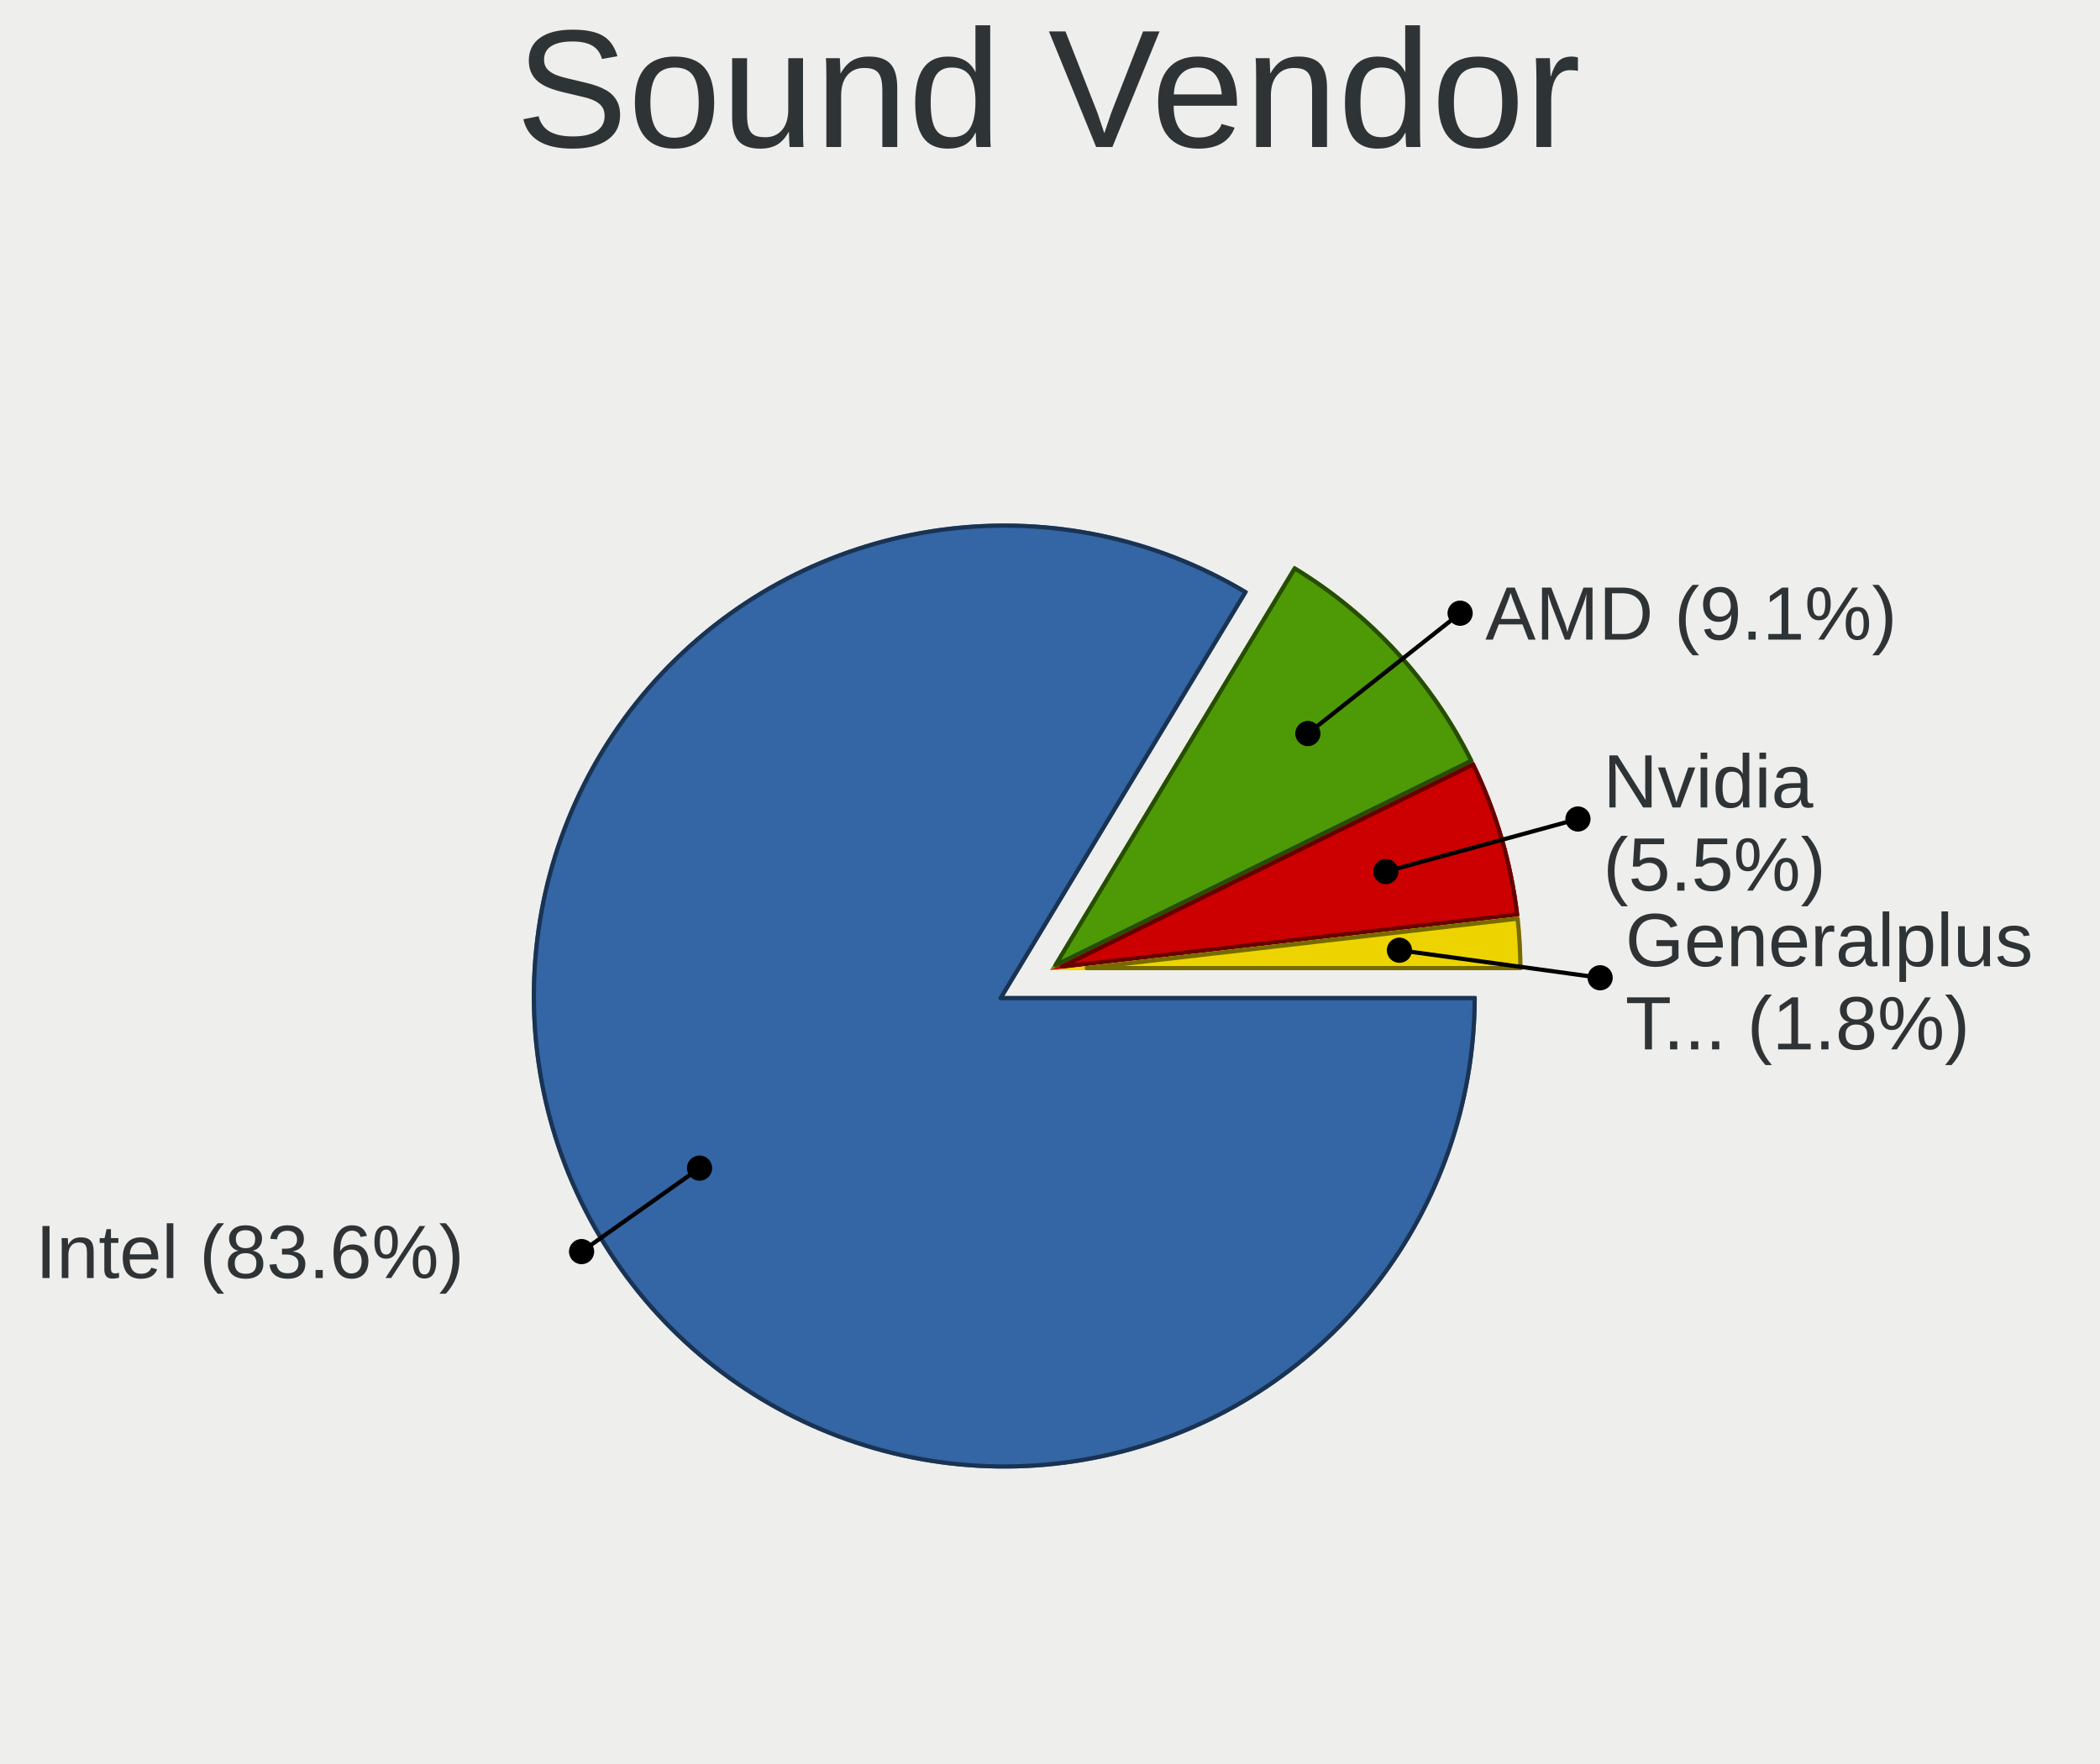
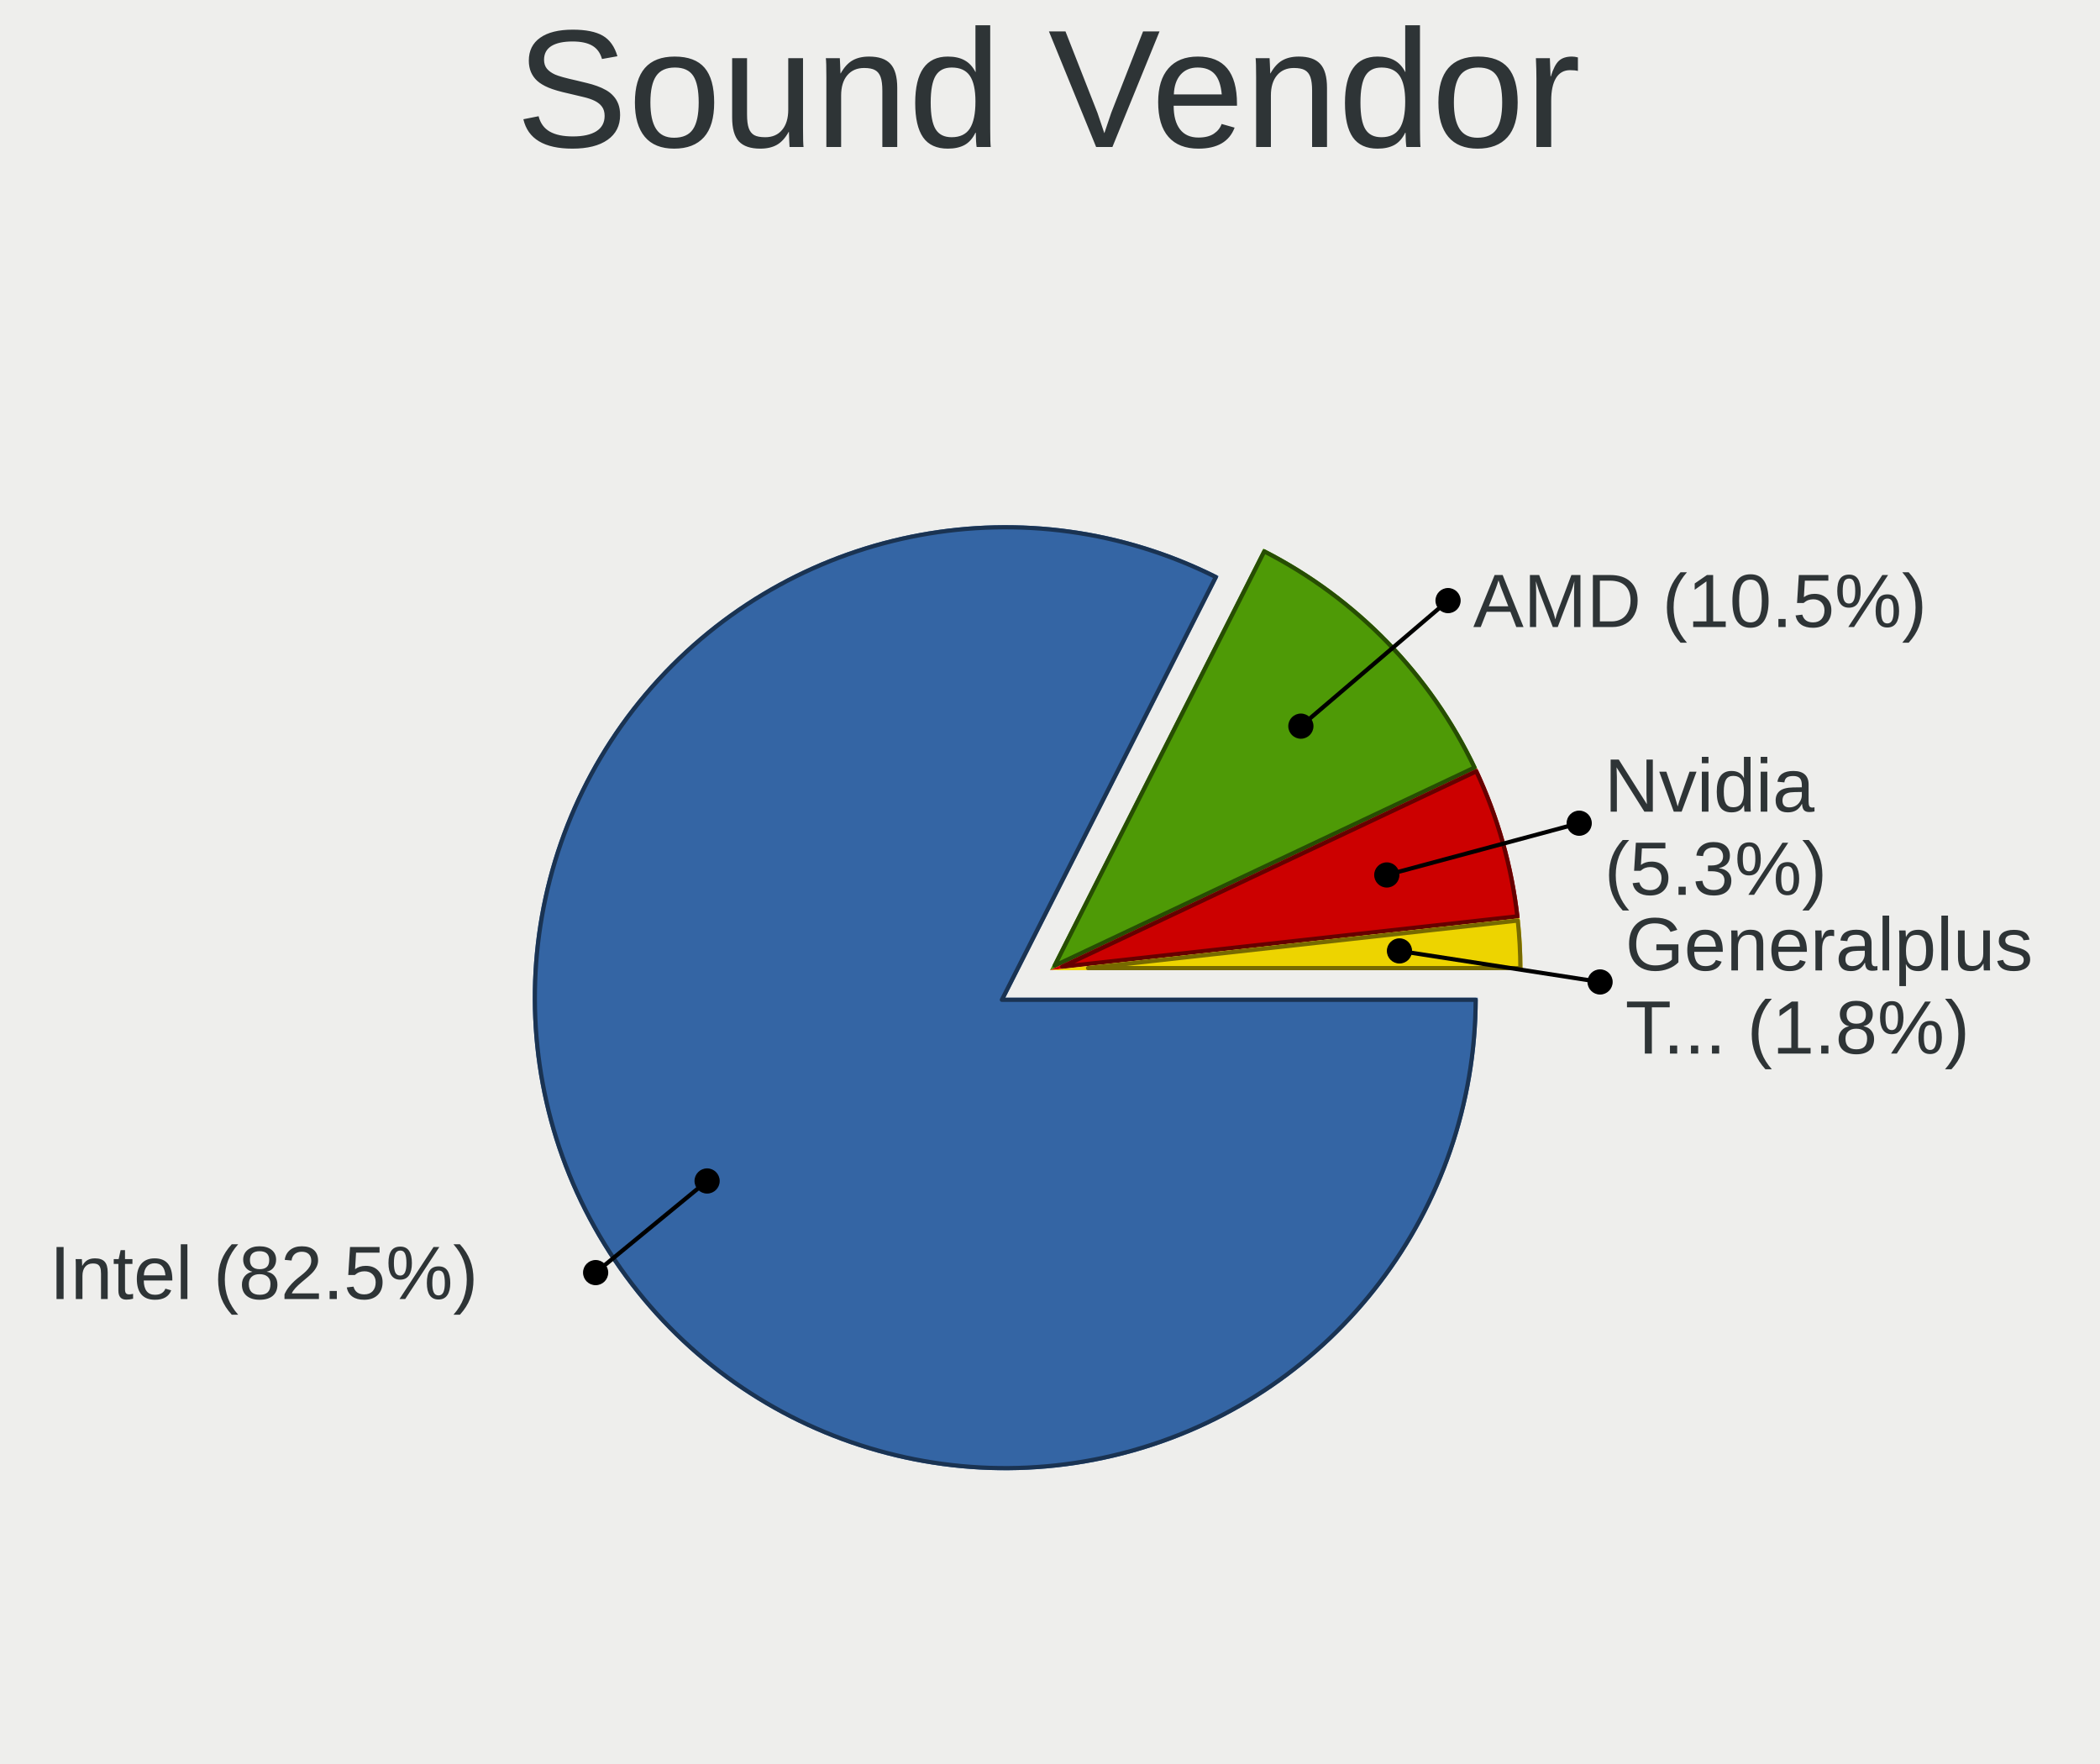
<svg xmlns="http://www.w3.org/2000/svg" width="500" height="420" version="1.0" id="ezcGraph">
  <defs />
  <g id="ezcGraphChart" color-rendering="optimizeQuality" shape-rendering="geometricPrecision" text-rendering="optimizeLegibility">
    <path d=" M 0,420 L 0,0 L 500,0 L 500,420 L 0,420 z " style="fill: #eeeeec; fill-opacity: 1.00; stroke: none;" id="ezcGraphPolygon_1" />
    <path d=" M 0,42 L 0,0 L 500,0 L 500,42 L 0,42 z " style="fill: #000000; fill-opacity: 0.00; stroke: none;" id="ezcGraphPolygon_2" />
-     <path d="M 239.12,237.15 L 351.62,237.15 A 112.50,112.50 0 1,1 297.21,140.81 z" style="fill: #3465a4; fill-opacity: 1.00; stroke: none; cursor: pointer;" id="ezcGraphCircleSector_4" />
-     <path d="M 238.23,237.65 L 351.12,237.65 A 112.00,112.00 0 1,1 296.52,140.98 z" style="fill: none; stroke: #1a3352; stroke-width: 1; stroke-opacity: 1.00; stroke-linecap: round; stroke-linejoin: round;" id="ezcGraphCircleSector_5" />
-     <path d="M 250.00,231.00 L 308.09,134.66 A 112.50,112.50 0 0,1 350.96,181.36 z" style="fill: #4e9a06; fill-opacity: 1.00; stroke: none; cursor: pointer;" id="ezcGraphCircleSector_6" />
-     <path d="M 251.31,229.80 L 308.26,135.35 A 112.00,112.00 0 0,1 350.29,181.13 z" style="fill: none; stroke: #274d03; stroke-width: 1; stroke-opacity: 1.00; stroke-linecap: round; stroke-linejoin: round;" id="ezcGraphCircleSector_7" />
-     <path d="M 250.00,231.00 L 350.96,181.36 A 112.50,112.50 0 0,1 361.77,218.18 z" style="fill: #cc0000; fill-opacity: 1.00; stroke: none; cursor: pointer;" id="ezcGraphCircleSector_8" />
-     <path d="M 252.81,230.17 L 350.73,182.03 A 112.00,112.00 0 0,1 361.21,217.74 z" style="fill: none; stroke: #660000; stroke-width: 1; stroke-opacity: 1.00; stroke-linecap: round; stroke-linejoin: round;" id="ezcGraphCircleSector_9" />
-     <path d="M 250.00,231.00 L 361.77,218.18 A 112.50,112.50 0 0,1 362.50,231.00 z" style="fill: #edd400; fill-opacity: 1.00; stroke: none; cursor: pointer;" id="ezcGraphCircleSector_10" />
-     <path d="M 258.74,230.50 L 361.33,218.73 A 112.00,112.00 0 0,1 362.00,230.50 z" style="fill: none; stroke: #776a00; stroke-width: 1; stroke-opacity: 1.00; stroke-linecap: round; stroke-linejoin: round;" id="ezcGraphCircleSector_11" />
-     <path d=" M 166.554,278.124 L 138.473,298" style="fill: none; stroke: #000000; stroke-width: 1; stroke-opacity: 1.00; stroke-linecap: round; stroke-linejoin: round;" id="ezcGraphLine_12" />
-     <ellipse cx="166.554" cy="278.124" rx="3" ry="3" style="fill: #000000; fill-opacity: 1.00; stroke: none;" id="ezcGraphCircle_13" />
-     <ellipse cx="138.473" cy="298" rx="3" ry="3" style="fill: #000000; fill-opacity: 1.00; stroke: none;" id="ezcGraphCircle_14" />
-     <path d=" M 311.395,174.652 L 347.651,146" style="fill: none; stroke: #000000; stroke-width: 1; stroke-opacity: 1.00; stroke-linecap: round; stroke-linejoin: round;" id="ezcGraphLine_16" />
-     <ellipse cx="311.395" cy="174.652" rx="3" ry="3" style="fill: #000000; fill-opacity: 1.00; stroke: none;" id="ezcGraphCircle_17" />
-     <ellipse cx="347.651" cy="146" rx="3" ry="3" style="fill: #000000; fill-opacity: 1.00; stroke: none;" id="ezcGraphCircle_18" />
-     <path d=" M 329.958,207.522 L 375.704,195" style="fill: none; stroke: #000000; stroke-width: 1; stroke-opacity: 1.00; stroke-linecap: round; stroke-linejoin: round;" id="ezcGraphLine_20" />
-     <ellipse cx="329.958" cy="207.522" rx="3" ry="3" style="fill: #000000; fill-opacity: 1.00; stroke: none;" id="ezcGraphCircle_21" />
-     <ellipse cx="375.704" cy="195" rx="3" ry="3" style="fill: #000000; fill-opacity: 1.00; stroke: none;" id="ezcGraphCircle_22" />
-     <path d=" M 333.197,226.243 L 380.987,232.8" style="fill: none; stroke: #000000; stroke-width: 1; stroke-opacity: 1.00; stroke-linecap: round; stroke-linejoin: round;" id="ezcGraphLine_24" />
-     <ellipse cx="333.197" cy="226.243" rx="3" ry="3" style="fill: #000000; fill-opacity: 1.00; stroke: none;" id="ezcGraphCircle_25" />
-     <ellipse cx="380.987" cy="232.8" rx="3" ry="3" style="fill: #000000; fill-opacity: 1.00; stroke: none;" id="ezcGraphCircle_26" />
+     <path d="M 239.35,237.55 L 351.85,237.55 A 112.50,112.50 0 1,1 290.15,137.17 z" style="fill: #3465a4; fill-opacity: 1.00; stroke: none; cursor: pointer;" id="ezcGraphCircleSector_4" />
+     <path d="M 238.54,238.05 L 351.35,238.05 A 112.00,112.00 0 1,1 289.48,137.39 z" style="fill: none; stroke: #1a3352; stroke-width: 1; stroke-opacity: 1.00; stroke-linecap: round; stroke-linejoin: round;" id="ezcGraphCircleSector_5" />
+     <path d="M 250.00,231.00 L 300.80,130.62 A 112.50,112.50 0 0,1 351.74,182.99 z" style="fill: #4e9a06; fill-opacity: 1.00; stroke: none; cursor: pointer;" id="ezcGraphCircleSector_6" />
+     <path d="M 251.10,229.93 L 301.02,131.29 A 112.00,112.00 0 0,1 351.07,182.75 z" style="fill: none; stroke: #274d03; stroke-width: 1; stroke-opacity: 1.00; stroke-linecap: round; stroke-linejoin: round;" id="ezcGraphCircleSector_7" />
+     <path d="M 250.00,231.00 L 351.74,182.99 A 112.50,112.50 0 0,1 361.82,218.62 z" style="fill: #cc0000; fill-opacity: 1.00; stroke: none; cursor: pointer;" id="ezcGraphCircleSector_8" />
+     <path d="M 252.92,230.17 L 351.50,183.65 A 112.00,112.00 0 0,1 361.27,218.18 z" style="fill: none; stroke: #660000; stroke-width: 1; stroke-opacity: 1.00; stroke-linecap: round; stroke-linejoin: round;" id="ezcGraphCircleSector_9" />
+     <path d="M 250.00,231.00 L 361.82,218.62 A 112.50,112.50 0 0,1 362.50,231.00 z" style="fill: #edd400; fill-opacity: 1.00; stroke: none; cursor: pointer;" id="ezcGraphCircleSector_10" />
+     <path d="M 259.06,230.50 L 361.38,219.18 A 112.00,112.00 0 0,1 362.00,230.50 z" style="fill: none; stroke: #776a00; stroke-width: 1; stroke-opacity: 1.00; stroke-linecap: round; stroke-linejoin: round;" id="ezcGraphCircleSector_11" />
+     <path d=" M 168.358,281.185 L 141.819,303" style="fill: none; stroke: #000000; stroke-width: 1; stroke-opacity: 1.00; stroke-linecap: round; stroke-linejoin: round;" id="ezcGraphLine_12" />
+     <ellipse cx="168.358" cy="281.185" rx="3" ry="3" style="fill: #000000; fill-opacity: 1.00; stroke: none;" id="ezcGraphCircle_13" />
+     <ellipse cx="141.819" cy="303" rx="3" ry="3" style="fill: #000000; fill-opacity: 1.00; stroke: none;" id="ezcGraphCircle_14" />
+     <path d=" M 309.732,172.892 L 344.775,143" style="fill: none; stroke: #000000; stroke-width: 1; stroke-opacity: 1.00; stroke-linecap: round; stroke-linejoin: round;" id="ezcGraphLine_16" />
+     <ellipse cx="309.732" cy="172.892" rx="3" ry="3" style="fill: #000000; fill-opacity: 1.00; stroke: none;" id="ezcGraphCircle_17" />
+     <ellipse cx="344.775" cy="143" rx="3" ry="3" style="fill: #000000; fill-opacity: 1.00; stroke: none;" id="ezcGraphCircle_18" />
+     <path d=" M 330.189,208.325 L 376,196" style="fill: none; stroke: #000000; stroke-width: 1; stroke-opacity: 1.00; stroke-linecap: round; stroke-linejoin: round;" id="ezcGraphLine_20" />
+     <ellipse cx="330.189" cy="208.325" rx="3" ry="3" style="fill: #000000; fill-opacity: 1.00; stroke: none;" id="ezcGraphCircle_21" />
+     <ellipse cx="376" cy="196" rx="3" ry="3" style="fill: #000000; fill-opacity: 1.00; stroke: none;" id="ezcGraphCircle_22" />
+     <path d=" M 333.207,226.409 L 380.969,233.8" style="fill: none; stroke: #000000; stroke-width: 1; stroke-opacity: 1.00; stroke-linecap: round; stroke-linejoin: round;" id="ezcGraphLine_24" />
+     <ellipse cx="333.207" cy="226.409" rx="3" ry="3" style="fill: #000000; fill-opacity: 1.00; stroke: none;" id="ezcGraphCircle_25" />
+     <ellipse cx="380.969" cy="233.8" rx="3" ry="3" style="fill: #000000; fill-opacity: 1.00; stroke: none;" id="ezcGraphCircle_26" />
    <g id="ezcGraphTextBox_3">
      <path d=" M 122.3,42 L 122.3,0.5 L 378.2,0.5 L 378.2,42 L 122.3,42 z " style="fill: #ffffff; fill-opacity: 0.00; stroke: none;" id="ezcGraphPolygon_28" />
      <text id="ezcGraphTextBox_3_text" x="122.8" text-length="254.4px" y="35" style="font-size: 40px; font-family: 'Arial'; fill: #2e3436; fill-opacity: 1.00; stroke: none;">Sound Vendor</text>
    </g>
    <g id="ezcGraphTextBox_15" style=" cursor: pointer;">
-       <path d=" M 7.953,308 L 7.953,288.5 L 133.473,288.5 L 133.473,308 L 7.953,308 z " style="fill: #ffffff; fill-opacity: 0.00; stroke: none;" id="ezcGraphPolygon_29" />
-       <text id="ezcGraphTextBox_15_text" x="8.453" text-length="124.02px" y="304.3" style="font-size: 18px; font-family: 'Arial'; fill: #2e3436; fill-opacity: 1.00; stroke: none;">Intel (83.6%)</text>
+       <path d=" M 11.299,313 L 11.299,293.5 L 136.819,293.5 L 136.819,313 L 11.299,313 z " style="fill: #ffffff; fill-opacity: 0.00; stroke: none;" id="ezcGraphPolygon_29" />
+       <text id="ezcGraphTextBox_15_text" x="11.799" text-length="124.02px" y="309.3" style="font-size: 18px; font-family: 'Arial'; fill: #2e3436; fill-opacity: 1.00; stroke: none;">Intel (82.5%)</text>
    </g>
    <g id="ezcGraphTextBox_19" style=" cursor: pointer;">
-       <path d=" M 353.151,156 L 353.151,136.5 L 450.051,136.5 L 450.051,156 L 353.151,156 z " style="fill: #ffffff; fill-opacity: 0.00; stroke: none;" id="ezcGraphPolygon_30" />
-       <text id="ezcGraphTextBox_19_text" x="353.651" text-length="95.4px" y="152.3" style="font-size: 18px; font-family: 'Arial'; fill: #2e3436; fill-opacity: 1.00; stroke: none;">AMD (9.1%)</text>
+       <path d=" M 350.275,153 L 350.275,133.5 L 456.715,133.5 L 456.715,153 L 350.275,153 z " style="fill: #ffffff; fill-opacity: 0.00; stroke: none;" id="ezcGraphPolygon_30" />
+       <text id="ezcGraphTextBox_19_text" x="350.775" text-length="104.94px" y="149.3" style="font-size: 18px; font-family: 'Arial'; fill: #2e3436; fill-opacity: 1.00; stroke: none;">AMD (10.5%)</text>
    </g>
    <g id="ezcGraphTextBox_23" style=" cursor: pointer;">
-       <path d=" M 381.204,214.05 L 381.204,176.45 L 439.944,176.45 L 439.944,214.05 L 381.204,214.05 z " style="fill: #ffffff; fill-opacity: 0.00; stroke: none;" id="ezcGraphPolygon_31" />
-       <text id="ezcGraphTextBox_23_text" x="381.704" text-length="57.24px" y="192.25" style="font-size: 18px; font-family: 'Arial'; fill: #2e3436; fill-opacity: 1.00; stroke: none;">Nvidia</text>
-       <text id="ezcGraphTextBox_23_text" x="381.704" text-length="57.24px" y="212.05" style="font-size: 18px; font-family: 'Arial'; fill: #2e3436; fill-opacity: 1.00; stroke: none;">(5.5%)</text>
+       <path d=" M 381.5,215.05 L 381.5,177.45 L 440.24,177.45 L 440.24,215.05 L 381.5,215.05 z " style="fill: #ffffff; fill-opacity: 0.00; stroke: none;" id="ezcGraphPolygon_31" />
+       <text id="ezcGraphTextBox_23_text" x="382" text-length="57.24px" y="193.25" style="font-size: 18px; font-family: 'Arial'; fill: #2e3436; fill-opacity: 1.00; stroke: none;">Nvidia</text>
+       <text id="ezcGraphTextBox_23_text" x="382" text-length="57.24px" y="213.05" style="font-size: 18px; font-family: 'Arial'; fill: #2e3436; fill-opacity: 1.00; stroke: none;">(5.3%)</text>
    </g>
    <g id="ezcGraphTextBox_27" style=" cursor: pointer;">
-       <path d=" M 386.487,251.85 L 386.487,214.25 L 492.927,214.25 L 492.927,251.85 L 386.487,251.85 z " style="fill: #ffffff; fill-opacity: 0.00; stroke: none;" id="ezcGraphPolygon_32" />
-       <text id="ezcGraphTextBox_27_text" x="386.987" text-length="104.94px" y="230.05" style="font-size: 18px; font-family: 'Arial'; fill: #2e3436; fill-opacity: 1.00; stroke: none;">Generalplus</text>
-       <text id="ezcGraphTextBox_27_text" x="386.987" text-length="104.94px" y="249.85" style="font-size: 18px; font-family: 'Arial'; fill: #2e3436; fill-opacity: 1.00; stroke: none;">T... (1.8%)</text>
+       <path d=" M 386.469,252.85 L 386.469,215.25 L 492.909,215.25 L 492.909,252.85 L 386.469,252.85 z " style="fill: #ffffff; fill-opacity: 0.00; stroke: none;" id="ezcGraphPolygon_32" />
+       <text id="ezcGraphTextBox_27_text" x="386.969" text-length="104.94px" y="231.05" style="font-size: 18px; font-family: 'Arial'; fill: #2e3436; fill-opacity: 1.00; stroke: none;">Generalplus</text>
+       <text id="ezcGraphTextBox_27_text" x="386.969" text-length="104.94px" y="250.85" style="font-size: 18px; font-family: 'Arial'; fill: #2e3436; fill-opacity: 1.00; stroke: none;">T... (1.8%)</text>
    </g>
  </g>
</svg>
